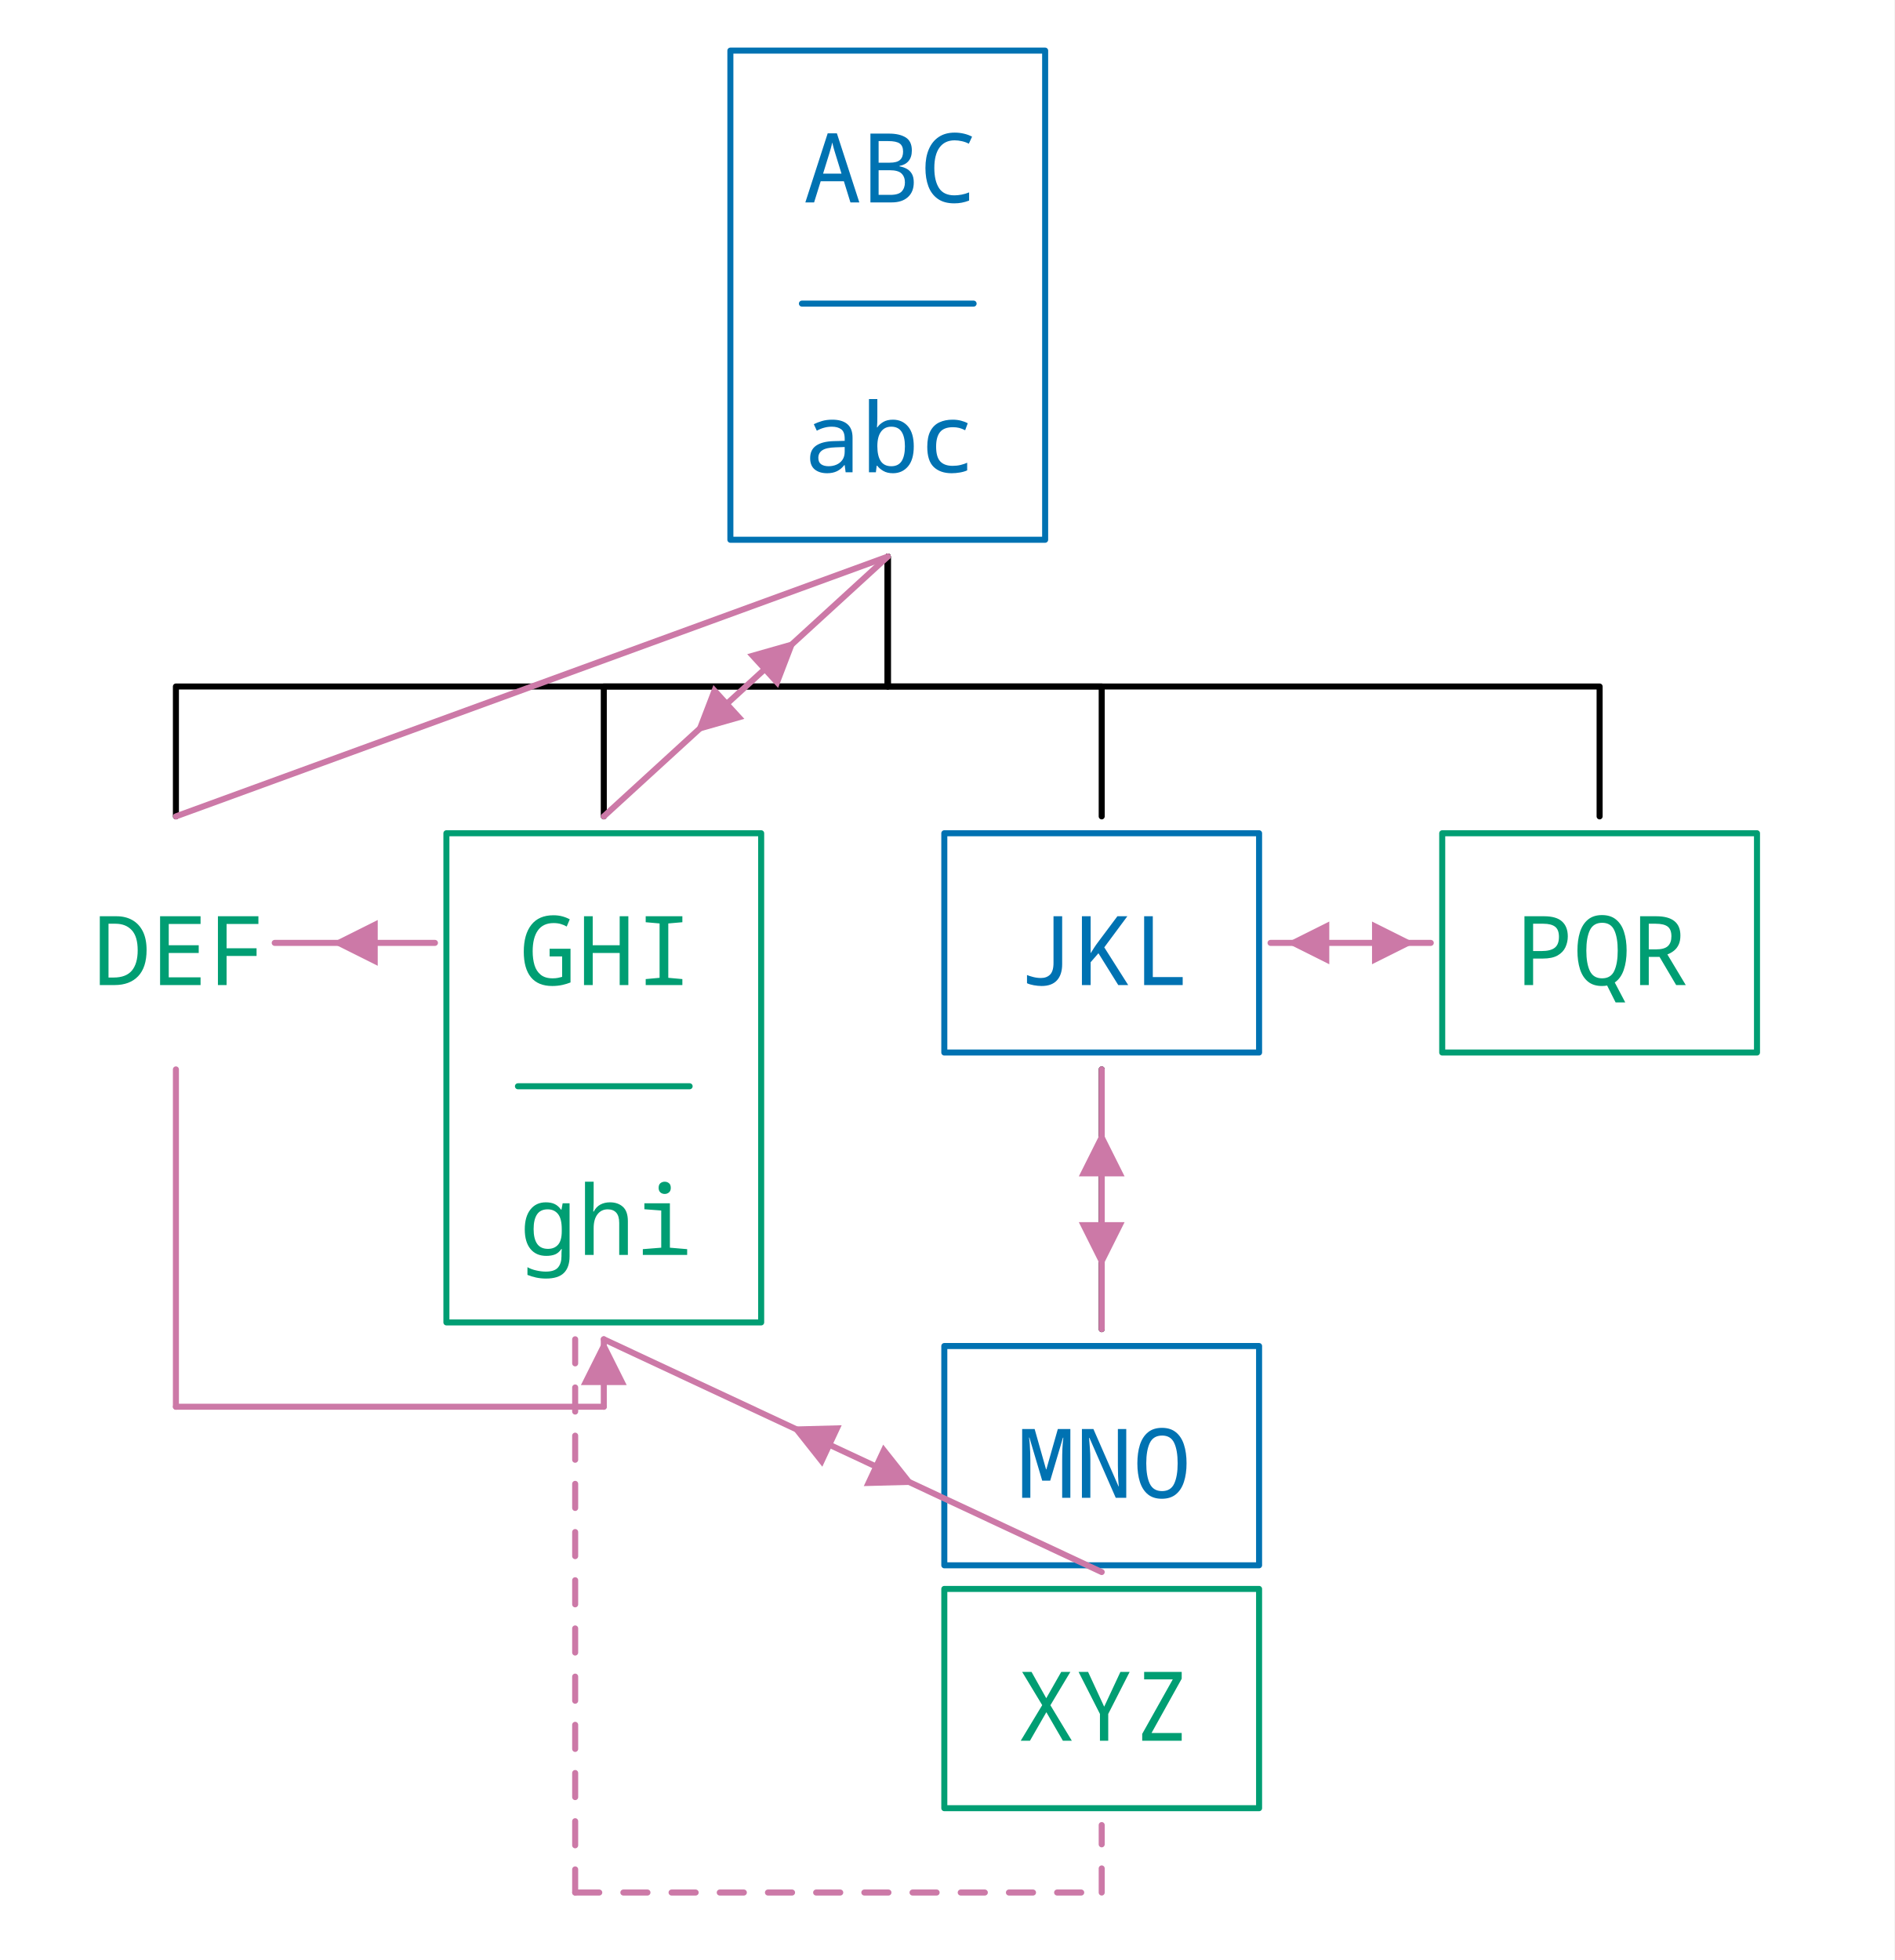
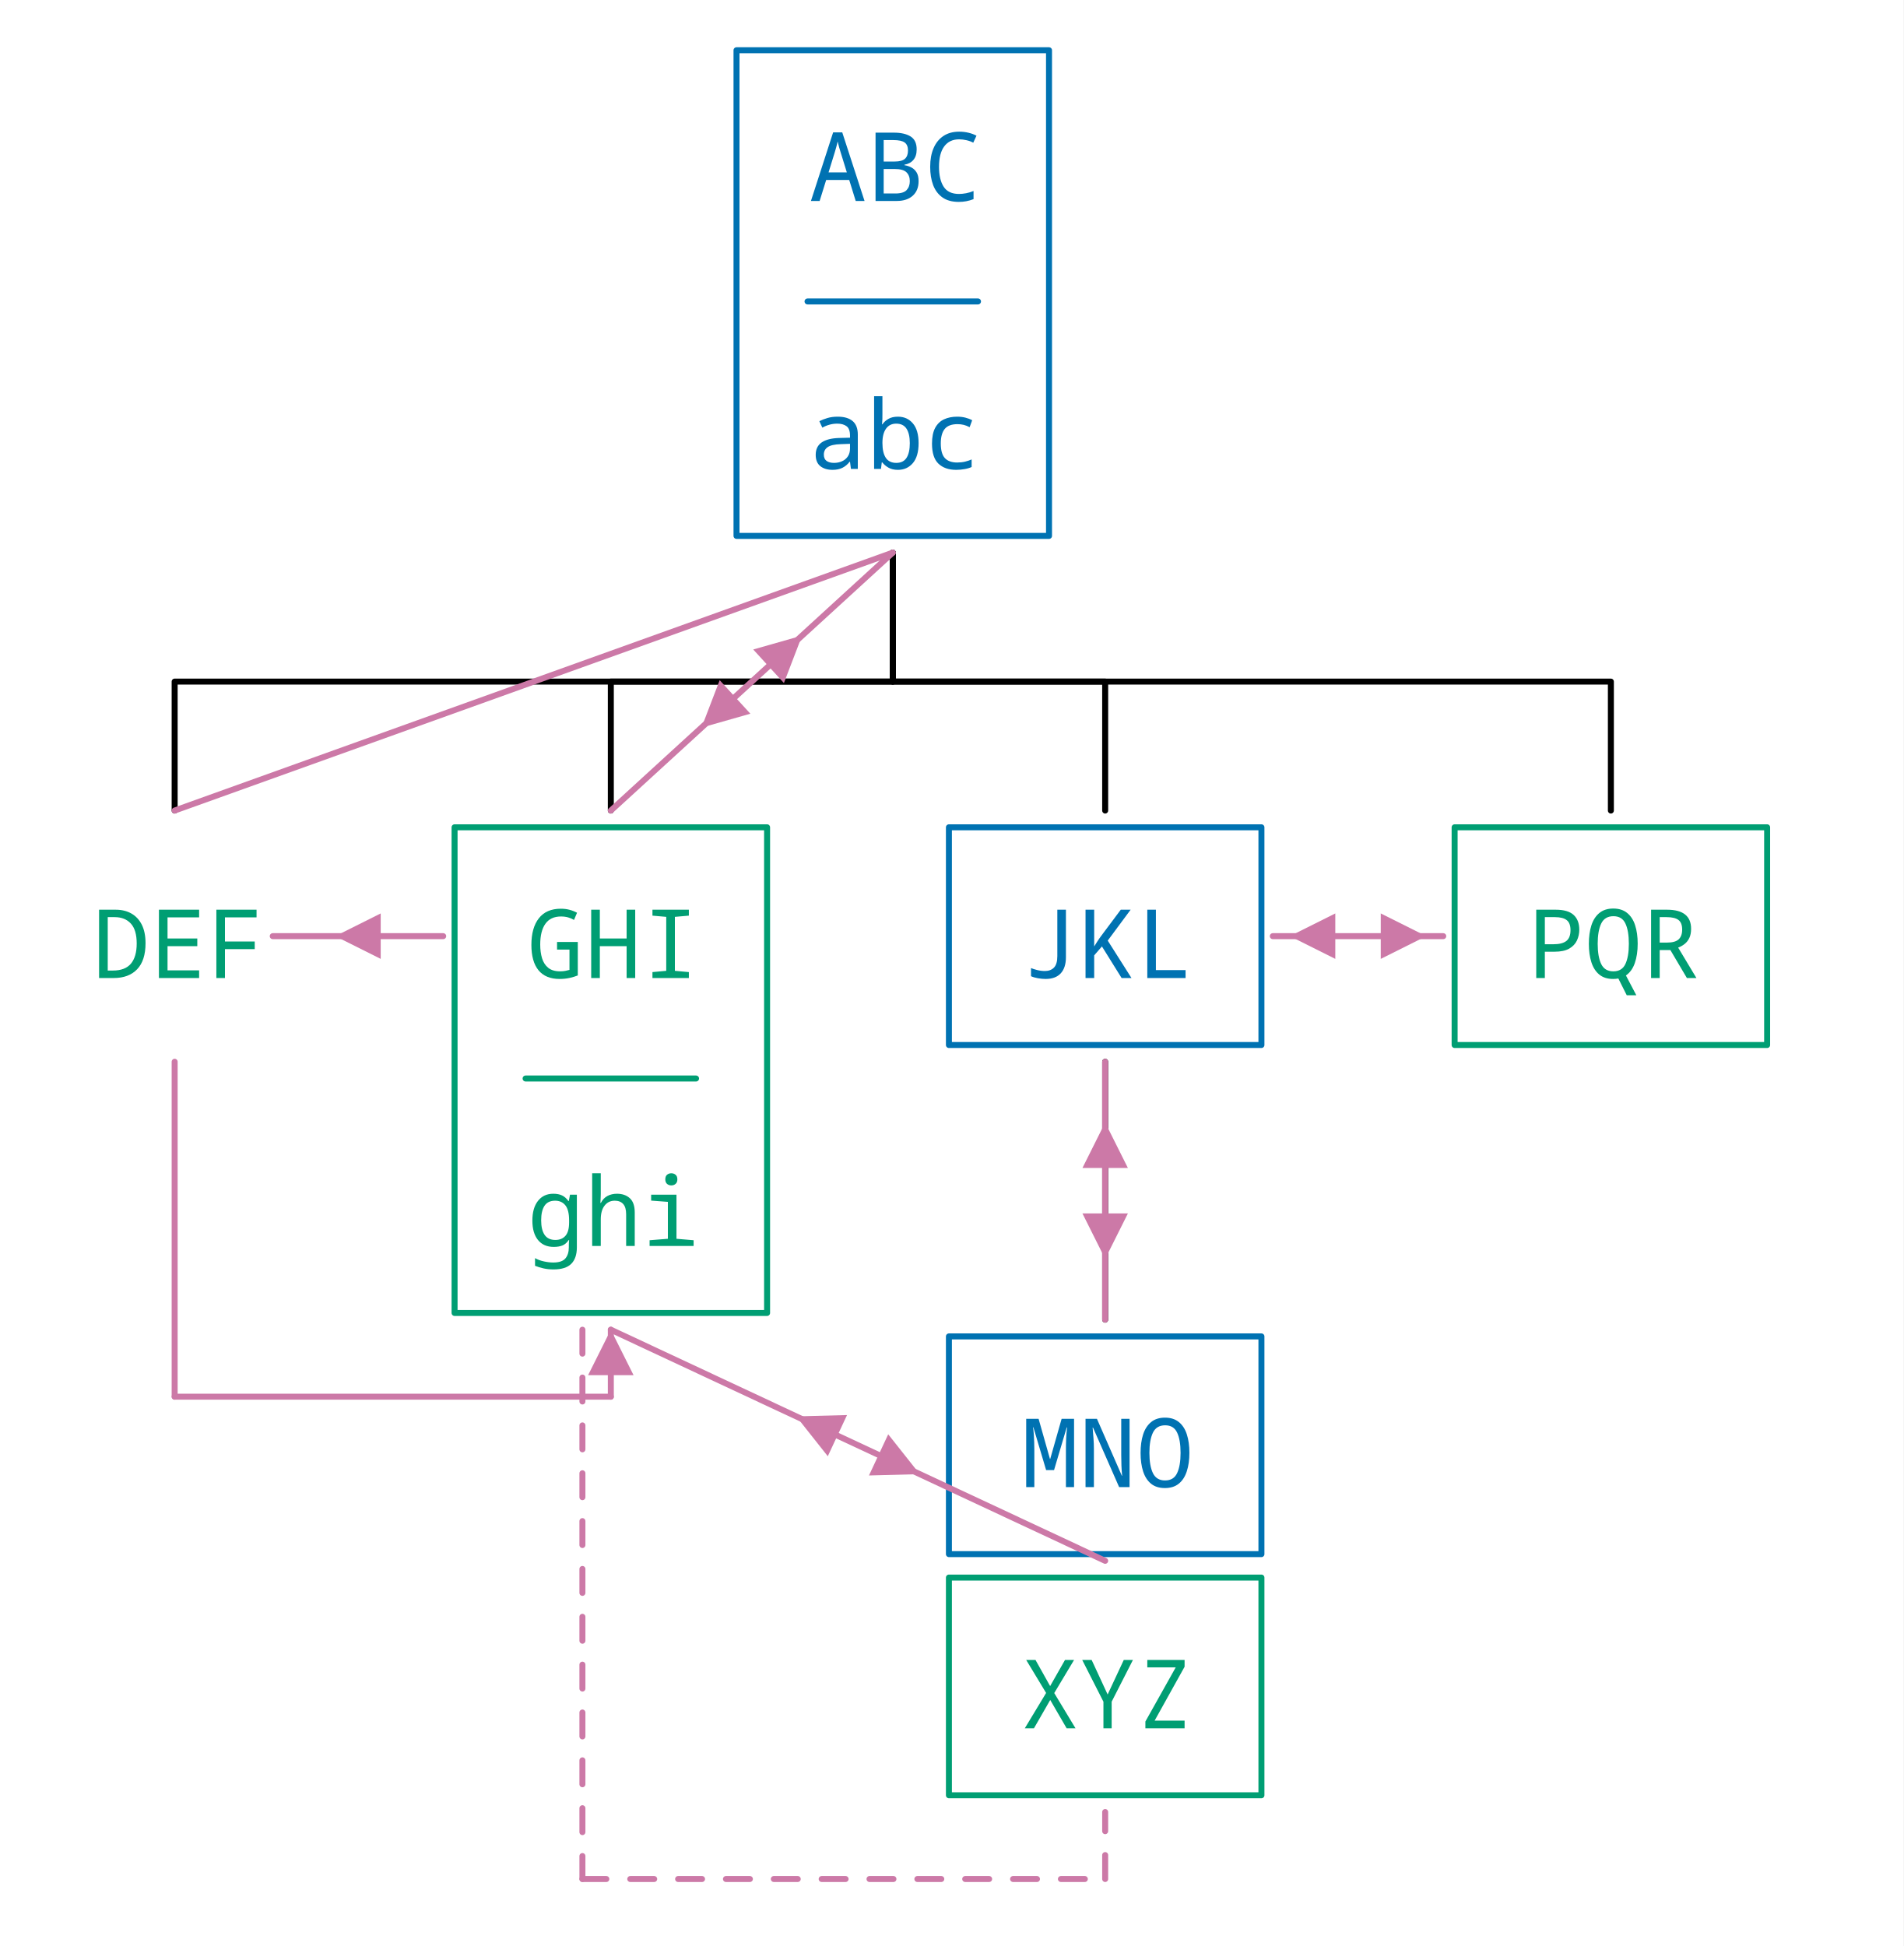
- <svg xmlns="http://www.w3.org/2000/svg" width="628.9" height="650.72" viewBox="-15.2, 0, 628.9, 650.72" version="1.1">
+ <svg xmlns="http://www.w3.org/2000/svg" width="636.5" height="650.72" viewBox="-15.2, 0, 636.5, 650.72" version="1.1">
  <defs>
    <marker id="arrow" markerUnits="userSpaceOnUse" viewBox="0 0 10 10" refX="10" refY="5" markerWidth="15.2" markerHeight="15.2" orient="auto">
      <path d="M 0 0 L 10 5 L 0 10" fill="#CC79A7" />
    </marker>
    <marker id="arrowBackward" markerUnits="userSpaceOnUse" viewBox="0 0 10 10" refX="5" refY="5" markerWidth="15.2" markerHeight="15.2" orient="auto">
      <path d="M 0 0 L 10 5 L 0 10 z" fill="#CC79A7" />
    </marker>
    <marker id="arrowForward" markerUnits="userSpaceOnUse" viewBox="0 0 10 10" refX="5" refY="5" markerWidth="15.2" markerHeight="15.2" orient="auto">
      <path d="M 10 0 L 0 5 L 10 10 z" fill="#CC79A7" />
    </marker>
    <marker id="arrowBothways" markerUnits="userSpaceOnUse" viewBox="0 0 30 10" refX="15" refY="5" markerWidth="45.6" markerHeight="15.2" orient="auto">
      <path d="M 0 5 L 10 0 L 10 5 L 20 5 L 20 0 L 30 5 L 20 10 L 20 5 L 10 5 L 10 10 z" fill="#CC79A7" />
    </marker>
    <pattern id="hatchBlack" x="10" y="10" width="10" height="10" patternUnits="userSpaceOnUse" patternTransform="rotate(45)">
      <line x1="0" y="0" x2="0" y2="10" stroke="black" stroke-width="4" />
    </pattern>
    <pattern id="hatchForNode" x="10" y="10" width="10" height="10" patternUnits="userSpaceOnUse" patternTransform="rotate(45)">
      <line x1="0" y="0" x2="0" y2="10" stroke="#0072B2" stroke-width="4" />
    </pattern>
    <pattern id="hatchForLeaf" x="10" y="10" width="10" height="10" patternUnits="userSpaceOnUse" patternTransform="rotate(45)">
      <line x1="0" y="0" x2="0" y2="10" stroke="#009E73" stroke-width="4" />
    </pattern>
  </defs>
-   <rect x="-15.2" y="0" width="628.9" height="650.72" stroke="none" fill="white" />
-   <text white-space="pre" alignment-baseline="text-top" style="fill: #0072B2; storoke-width: 0; font-size: 32px;" x="251.025" y="67.2">
-     <tspan x="251.525" y="67.2" style="" text-decoration="" font-family="'Noto Sans Mono', 'Noto Sans JP', 'Noto Sans Mono CJK JP', 'Noto Sans Arabic', 'Noto Sans Hebrew', 'Noto Sans Devanagari', 'Noto Sans Thai', 'Noto Sans Khmer', 'Noto Sans Math', OpenMoji, 'OpenMoji Color', 'OpenMoji Black', 'Noto Emoji', monospace">ABC</tspan>
-     <tspan x="251.525" y="156.8" style="" text-decoration="" font-family="'Noto Sans Mono', 'Noto Sans JP', 'Noto Sans Mono CJK JP', 'Noto Sans Arabic', 'Noto Sans Hebrew', 'Noto Sans Devanagari', 'Noto Sans Thai', 'Noto Sans Khmer', 'Noto Sans Math', OpenMoji, 'OpenMoji Color', 'OpenMoji Black', 'Noto Emoji', monospace">abc</tspan>
+   <rect x="-15.2" y="0" width="636.5" height="650.72" stroke="none" fill="white" />
+   <text white-space="pre" alignment-baseline="text-top" style="fill: #0072B2; storoke-width: 0; font-size: 32px;" x="254.825" y="67.2">
+     <tspan x="255.325" y="67.2" style="" text-decoration="" font-family="'Noto Sans Mono', 'Noto Sans JP', 'Noto Sans Mono CJK JP', 'Noto Sans Arabic', 'Noto Sans Hebrew', 'Noto Sans Devanagari', 'Noto Sans Thai', 'Noto Sans Khmer', 'Noto Sans Math', OpenMoji, 'OpenMoji Color', 'OpenMoji Black', 'Noto Emoji', monospace">ABC</tspan>
+     <tspan x="255.325" y="156.8" style="" text-decoration="" font-family="'Noto Sans Mono', 'Noto Sans JP', 'Noto Sans Mono CJK JP', 'Noto Sans Arabic', 'Noto Sans Hebrew', 'Noto Sans Devanagari', 'Noto Sans Thai', 'Noto Sans Khmer', 'Noto Sans Math', OpenMoji, 'OpenMoji Color', 'OpenMoji Black', 'Noto Emoji', monospace">abc</tspan>
  </text>
  <text white-space="pre" alignment-baseline="text-top" style="fill: #009E73; storoke-width: 0; font-size: 32px;" x="15.7" y="327.04">
    <tspan x="15.7" y="327.04" style="" text-decoration="" font-family="'Noto Sans Mono', 'Noto Sans JP', 'Noto Sans Mono CJK JP', 'Noto Sans Arabic', 'Noto Sans Hebrew', 'Noto Sans Devanagari', 'Noto Sans Thai', 'Noto Sans Khmer', 'Noto Sans Math', OpenMoji, 'OpenMoji Color', 'OpenMoji Black', 'Noto Emoji', monospace">DEF</tspan>
  </text>
-   <text white-space="pre" alignment-baseline="text-top" style="fill: #009E73; storoke-width: 0; font-size: 32px;" x="156.75" y="327.04">
-     <tspan x="157.25" y="327.04" style="" text-decoration="" font-family="'Noto Sans Mono', 'Noto Sans JP', 'Noto Sans Mono CJK JP', 'Noto Sans Arabic', 'Noto Sans Hebrew', 'Noto Sans Devanagari', 'Noto Sans Thai', 'Noto Sans Khmer', 'Noto Sans Math', OpenMoji, 'OpenMoji Color', 'OpenMoji Black', 'Noto Emoji', monospace">GHI</tspan>
-     <tspan x="157.25" y="416.64" style="" text-decoration="" font-family="'Noto Sans Mono', 'Noto Sans JP', 'Noto Sans Mono CJK JP', 'Noto Sans Arabic', 'Noto Sans Hebrew', 'Noto Sans Devanagari', 'Noto Sans Thai', 'Noto Sans Khmer', 'Noto Sans Math', OpenMoji, 'OpenMoji Color', 'OpenMoji Black', 'Noto Emoji', monospace">ghi</tspan>
+   <text white-space="pre" alignment-baseline="text-top" style="fill: #009E73; storoke-width: 0; font-size: 32px;" x="160.55" y="327.04">
+     <tspan x="161.05" y="327.04" style="" text-decoration="" font-family="'Noto Sans Mono', 'Noto Sans JP', 'Noto Sans Mono CJK JP', 'Noto Sans Arabic', 'Noto Sans Hebrew', 'Noto Sans Devanagari', 'Noto Sans Thai', 'Noto Sans Khmer', 'Noto Sans Math', OpenMoji, 'OpenMoji Color', 'OpenMoji Black', 'Noto Emoji', monospace">GHI</tspan>
+     <tspan x="161.05" y="416.64" style="" text-decoration="" font-family="'Noto Sans Mono', 'Noto Sans JP', 'Noto Sans Mono CJK JP', 'Noto Sans Arabic', 'Noto Sans Hebrew', 'Noto Sans Devanagari', 'Noto Sans Thai', 'Noto Sans Khmer', 'Noto Sans Math', OpenMoji, 'OpenMoji Color', 'OpenMoji Black', 'Noto Emoji', monospace">ghi</tspan>
  </text>
-   <text white-space="pre" alignment-baseline="text-top" style="fill: #0072B2; storoke-width: 0; font-size: 32px;" x="322.05" y="327.04">
-     <tspan x="322.55" y="327.04" style="" text-decoration="" font-family="'Noto Sans Mono', 'Noto Sans JP', 'Noto Sans Mono CJK JP', 'Noto Sans Arabic', 'Noto Sans Hebrew', 'Noto Sans Devanagari', 'Noto Sans Thai', 'Noto Sans Khmer', 'Noto Sans Math', OpenMoji, 'OpenMoji Color', 'OpenMoji Black', 'Noto Emoji', monospace">JKL</tspan>
+   <text white-space="pre" alignment-baseline="text-top" style="fill: #0072B2; storoke-width: 0; font-size: 32px;" x="325.85" y="327.04">
+     <tspan x="326.35" y="327.04" style="" text-decoration="" font-family="'Noto Sans Mono', 'Noto Sans JP', 'Noto Sans Mono CJK JP', 'Noto Sans Arabic', 'Noto Sans Hebrew', 'Noto Sans Devanagari', 'Noto Sans Thai', 'Noto Sans Khmer', 'Noto Sans Math', OpenMoji, 'OpenMoji Color', 'OpenMoji Black', 'Noto Emoji', monospace">JKL</tspan>
  </text>
-   <text white-space="pre" alignment-baseline="text-top" style="fill: #0072B2; storoke-width: 0; font-size: 32px;" x="322.05" y="497.28">
-     <tspan x="322.55" y="497.28" style="" text-decoration="" font-family="'Noto Sans Mono', 'Noto Sans JP', 'Noto Sans Mono CJK JP', 'Noto Sans Arabic', 'Noto Sans Hebrew', 'Noto Sans Devanagari', 'Noto Sans Thai', 'Noto Sans Khmer', 'Noto Sans Math', OpenMoji, 'OpenMoji Color', 'OpenMoji Black', 'Noto Emoji', monospace">MNO</tspan>
+   <text white-space="pre" alignment-baseline="text-top" style="fill: #0072B2; storoke-width: 0; font-size: 32px;" x="325.85" y="497.28">
+     <tspan x="326.35" y="497.28" style="" text-decoration="" font-family="'Noto Sans Mono', 'Noto Sans JP', 'Noto Sans Mono CJK JP', 'Noto Sans Arabic', 'Noto Sans Hebrew', 'Noto Sans Devanagari', 'Noto Sans Thai', 'Noto Sans Khmer', 'Noto Sans Math', OpenMoji, 'OpenMoji Color', 'OpenMoji Black', 'Noto Emoji', monospace">MNO</tspan>
  </text>
-   <text white-space="pre" alignment-baseline="text-top" style="fill: #009E73; storoke-width: 0; font-size: 32px;" x="322.05" y="577.92">
-     <tspan x="322.55" y="577.92" style="" text-decoration="" font-family="'Noto Sans Mono', 'Noto Sans JP', 'Noto Sans Mono CJK JP', 'Noto Sans Arabic', 'Noto Sans Hebrew', 'Noto Sans Devanagari', 'Noto Sans Thai', 'Noto Sans Khmer', 'Noto Sans Math', OpenMoji, 'OpenMoji Color', 'OpenMoji Black', 'Noto Emoji', monospace">XYZ</tspan>
+   <text white-space="pre" alignment-baseline="text-top" style="fill: #009E73; storoke-width: 0; font-size: 32px;" x="325.85" y="577.92">
+     <tspan x="326.35" y="577.92" style="" text-decoration="" font-family="'Noto Sans Mono', 'Noto Sans JP', 'Noto Sans Mono CJK JP', 'Noto Sans Arabic', 'Noto Sans Hebrew', 'Noto Sans Devanagari', 'Noto Sans Thai', 'Noto Sans Khmer', 'Noto Sans Math', OpenMoji, 'OpenMoji Color', 'OpenMoji Black', 'Noto Emoji', monospace">XYZ</tspan>
  </text>
-   <text white-space="pre" alignment-baseline="text-top" style="fill: #009E73; storoke-width: 0; font-size: 32px;" x="487.35" y="327.04">
-     <tspan x="487.85" y="327.04" style="" text-decoration="" font-family="'Noto Sans Mono', 'Noto Sans JP', 'Noto Sans Mono CJK JP', 'Noto Sans Arabic', 'Noto Sans Hebrew', 'Noto Sans Devanagari', 'Noto Sans Thai', 'Noto Sans Khmer', 'Noto Sans Math', OpenMoji, 'OpenMoji Color', 'OpenMoji Black', 'Noto Emoji', monospace">PQR</tspan>
+   <text white-space="pre" alignment-baseline="text-top" style="fill: #009E73; storoke-width: 0; font-size: 32px;" x="494.95" y="327.04">
+     <tspan x="495.45" y="327.04" style="" text-decoration="" font-family="'Noto Sans Mono', 'Noto Sans JP', 'Noto Sans Mono CJK JP', 'Noto Sans Arabic', 'Noto Sans Hebrew', 'Noto Sans Devanagari', 'Noto Sans Thai', 'Noto Sans Khmer', 'Noto Sans Math', OpenMoji, 'OpenMoji Color', 'OpenMoji Black', 'Noto Emoji', monospace">PQR</tspan>
  </text>
-   <polyline style="stroke:black; stroke-width:2; fill:none; stroke-linejoin:round; stroke-linecap:round;" points="43.2 271.04 43.2 227.92 279.525 227.92 279.525 184.8" />
-   <polyline style="stroke:black; stroke-width:2; fill:none; stroke-linejoin:round; stroke-linecap:round;" points="185.25 271.04 185.25 227.92 279.525 227.92 279.525 184.8" />
-   <polyline style="stroke:black; stroke-width:2; fill:none; stroke-linejoin:round; stroke-linecap:round;" points="350.55 271.04 350.55 227.92 279.525 227.92 279.525 184.8" />
-   <polyline style="stroke:black; stroke-width:2; fill:none; stroke-linejoin:round; stroke-linecap:round;" points="515.85 271.04 515.85 227.92 279.525 227.92 279.525 184.8" />
-   <polyline style="stroke:black; stroke-width:2; fill:none; stroke-linejoin:round; stroke-linecap:round;" points="350.55 441.28 350.55 398.16 350.55 398.16 350.55 355.04" />
-   <line style="stroke:#0072B2; fill:none; stroke-linecap:round; stroke-width:2; " x1="251.025" y1="100.8" x2="308.025" y2="100.8" />
-   <polygon style="stroke:#0072B2; stroke-width:2; fill:none; stroke-linejoin:round; stroke-linecap:round;" points="227.275,16.8 331.775,16.8 331.775,179.2 227.275,179.2" />
-   <line style="stroke:#009E73; fill:none; stroke-linecap:round; stroke-width:2; " x1="156.75" y1="360.64" x2="213.75" y2="360.64" />
-   <polygon style="stroke:#009E73; stroke-width:2; fill:none; stroke-linejoin:round; stroke-linecap:round;" points="133.0,276.64 237.5,276.64 237.5,439.04 133.0,439.04" />
-   <polygon style="stroke:#0072B2; stroke-width:2; fill:none; stroke-linejoin:round; stroke-linecap:round;" points="298.3,276.64 402.8,276.64 402.8,349.44 298.3,349.44" />
-   <polygon style="stroke:#0072B2; stroke-width:2; fill:none; stroke-linejoin:round; stroke-linecap:round;" points="298.3,446.88 402.8,446.88 402.8,519.68 298.3,519.68" />
-   <polygon style="stroke:#009E73; stroke-width:2; fill:none; stroke-linejoin:round; stroke-linecap:round;" points="298.3,527.52 402.8,527.52 402.8,600.32 298.3,600.32" />
-   <polygon style="stroke:#009E73; stroke-width:2; fill:none; stroke-linejoin:round; stroke-linecap:round;" points="463.6,276.64 568.1,276.64 568.1,349.44 463.6,349.44" />
+   <polyline style="stroke:black; stroke-width:2; fill:none; stroke-linejoin:round; stroke-linecap:round;" points="43.2 271.04 43.2 227.92 283.325 227.92 283.325 184.8" />
+   <polyline style="stroke:black; stroke-width:2; fill:none; stroke-linejoin:round; stroke-linecap:round;" points="189.05 271.04 189.05 227.92 283.325 227.92 283.325 184.8" />
+   <polyline style="stroke:black; stroke-width:2; fill:none; stroke-linejoin:round; stroke-linecap:round;" points="354.35 271.04 354.35 227.92 283.325 227.92 283.325 184.8" />
+   <polyline style="stroke:black; stroke-width:2; fill:none; stroke-linejoin:round; stroke-linecap:round;" points="523.45 271.04 523.45 227.92 283.325 227.92 283.325 184.8" />
+   <polyline style="stroke:black; stroke-width:2; fill:none; stroke-linejoin:round; stroke-linecap:round;" points="354.35 441.28 354.35 398.16 354.35 398.16 354.35 355.04" />
+   <line style="stroke:#0072B2; fill:none; stroke-linecap:round; stroke-width:2; " x1="254.825" y1="100.8" x2="311.825" y2="100.8" />
+   <polygon style="stroke:#0072B2; stroke-width:2; fill:none; stroke-linejoin:round; stroke-linecap:round;" points="231.075,16.8 335.575,16.8 335.575,179.2 231.075,179.2" />
+   <line style="stroke:#009E73; fill:none; stroke-linecap:round; stroke-width:2; " x1="160.55" y1="360.64" x2="217.55" y2="360.64" />
+   <polygon style="stroke:#009E73; stroke-width:2; fill:none; stroke-linejoin:round; stroke-linecap:round;" points="136.8,276.64 241.3,276.64 241.3,439.04 136.8,439.04" />
+   <polygon style="stroke:#0072B2; stroke-width:2; fill:none; stroke-linejoin:round; stroke-linecap:round;" points="302.1,276.64 406.6,276.64 406.6,349.44 302.1,349.44" />
+   <polygon style="stroke:#0072B2; stroke-width:2; fill:none; stroke-linejoin:round; stroke-linecap:round;" points="302.1,446.88 406.6,446.88 406.6,519.68 302.1,519.68" />
+   <polygon style="stroke:#009E73; stroke-width:2; fill:none; stroke-linejoin:round; stroke-linecap:round;" points="302.1,527.52 406.6,527.52 406.6,600.32 302.1,600.32" />
+   <polygon style="stroke:#009E73; stroke-width:2; fill:none; stroke-linejoin:round; stroke-linecap:round;" points="471.2,276.64 575.7,276.64 575.7,349.44 471.2,349.44" />
  <line x1="43.2" y1="355.04" x2="43.2" y2="467.04" style="fill: none; stroke: #CC79A7; stroke-width:2; stroke-linecap:round;" />
-   <line x1="43.2" y1="467.04" x2="185.25" y2="467.04" style="fill: none; stroke: #CC79A7; stroke-width:2; stroke-linecap:round;" />
-   <line x1="185.25" y1="467.04" x2="185.25" y2="444.64" style="fill: none; stroke: #CC79A7; stroke-width:2; stroke-linecap:round;" marker-end="url(#arrow)" />
-   <line x1="175.75" y1="444.64" x2="175.75" y2="628.32" style="fill: none; stroke: #CC79A7; stroke-width:2; stroke-linecap:round;" stroke-dasharray="8 8" />
-   <line x1="175.75" y1="628.32" x2="350.55" y2="628.32" style="fill: none; stroke: #CC79A7; stroke-width:2; stroke-linecap:round;" stroke-dasharray="8 8" />
-   <line x1="350.55" y1="628.32" x2="350.55" y2="605.92" style="fill: none; stroke: #CC79A7; stroke-width:2; stroke-linecap:round;" stroke-dasharray="8 8" />
-   <line x1="43.2" y1="271.04" x2="279.525" y2="184.8" style="fill: none; stroke: #CC79A7; stroke-width:2; stroke-linecap:round;" />
-   <line x1="185.25" y1="271.04" x2="279.525" y2="184.8" style="fill: none; stroke: #CC79A7; stroke-width:2; stroke-linecap:round;" />
-   <polygon points="249.21,212.531 243.125,228.398 232.865,217.183" style="fill:#CC79A7; stroke:none;" />
-   <polygon points="215.565,243.309 231.91,238.657 221.65,227.442" style="fill:#CC79A7; stroke:none;" />
-   <path d="M76,313.04 L102.6,313.04 L129.2, 313.04" style="fill: none; stroke: #CC79A7; stroke-width:2; stroke-linecap:round;" marker-mid="url(#arrowForward)" />
-   <line x1="350.55" y1="521.92" x2="185.25" y2="444.64" style="fill: none; stroke: #CC79A7; stroke-width:2; stroke-linecap:round;" />
-   <polygon points="247.246,473.624 264.234,473.177 257.797,486.946" style="fill:#CC79A7; stroke:none;" />
-   <polygon points="288.554,492.936 278.003,479.614 271.566,493.383" style="fill:#CC79A7; stroke:none;" />
-   <line x1="406.6" y1="313.04" x2="459.8" y2="313.04" style="fill: none; stroke: #CC79A7; stroke-width:2; stroke-linecap:round;" />
-   <polygon points="454.48,313.04 440.293,320.133 440.293,305.947" style="fill:#CC79A7; stroke:none;" />
-   <polygon points="411.92,313.04 426.107,320.133 426.107,305.947" style="fill:#CC79A7; stroke:none;" />
-   <line x1="350.55" y1="441.28" x2="350.55" y2="355.04" style="fill: none; stroke: #CC79A7; stroke-width:2; stroke-linecap:round;" />
-   <polygon points="350.55,375.36 358.15,390.56 342.95,390.56" style="fill:#CC79A7; stroke:none;" />
-   <polygon points="350.55,420.96 358.15,405.76 342.95,405.76" style="fill:#CC79A7; stroke:none;" />
+   <line x1="43.2" y1="467.04" x2="189.05" y2="467.04" style="fill: none; stroke: #CC79A7; stroke-width:2; stroke-linecap:round;" />
+   <line x1="189.05" y1="467.04" x2="189.05" y2="444.64" style="fill: none; stroke: #CC79A7; stroke-width:2; stroke-linecap:round;" marker-end="url(#arrow)" />
+   <line x1="179.55" y1="444.64" x2="179.55" y2="628.32" style="fill: none; stroke: #CC79A7; stroke-width:2; stroke-linecap:round;" stroke-dasharray="8 8" />
+   <line x1="179.55" y1="628.32" x2="354.35" y2="628.32" style="fill: none; stroke: #CC79A7; stroke-width:2; stroke-linecap:round;" stroke-dasharray="8 8" />
+   <line x1="354.35" y1="628.32" x2="354.35" y2="605.92" style="fill: none; stroke: #CC79A7; stroke-width:2; stroke-linecap:round;" stroke-dasharray="8 8" />
+   <line x1="43.2" y1="271.04" x2="283.325" y2="184.8" style="fill: none; stroke: #CC79A7; stroke-width:2; stroke-linecap:round;" />
+   <line x1="189.05" y1="271.04" x2="283.325" y2="184.8" style="fill: none; stroke: #CC79A7; stroke-width:2; stroke-linecap:round;" />
+   <polygon points="253.01,212.531 246.925,228.398 236.665,217.183" style="fill:#CC79A7; stroke:none;" />
+   <polygon points="219.365,243.309 235.71,238.657 225.45,227.442" style="fill:#CC79A7; stroke:none;" />
+   <path d="M76.0,313.04 L104.5,313.04 L133.0, 313.04" style="fill: none; stroke: #CC79A7; stroke-width:2; stroke-linecap:round;" marker-mid="url(#arrowForward)" />
+   <line x1="354.35" y1="521.92" x2="189.05" y2="444.64" style="fill: none; stroke: #CC79A7; stroke-width:2; stroke-linecap:round;" />
+   <polygon points="251.046,473.624 268.034,473.177 261.597,486.946" style="fill:#CC79A7; stroke:none;" />
+   <polygon points="292.354,492.936 281.803,479.614 275.366,493.383" style="fill:#CC79A7; stroke:none;" />
+   <line x1="410.4" y1="313.04" x2="467.4" y2="313.04" style="fill: none; stroke: #CC79A7; stroke-width:2; stroke-linecap:round;" />
+   <polygon points="461.7,313.04 446.5,320.64 446.5,305.44" style="fill:#CC79A7; stroke:none;" />
+   <polygon points="416.1,313.04 431.3,320.64 431.3,305.44" style="fill:#CC79A7; stroke:none;" />
+   <line x1="354.35" y1="441.28" x2="354.35" y2="355.04" style="fill: none; stroke: #CC79A7; stroke-width:2; stroke-linecap:round;" />
+   <polygon points="354.35,375.36 361.95,390.56 346.75,390.56" style="fill:#CC79A7; stroke:none;" />
+   <polygon points="354.35,420.96 361.95,405.76 346.75,405.76" style="fill:#CC79A7; stroke:none;" />
</svg>
